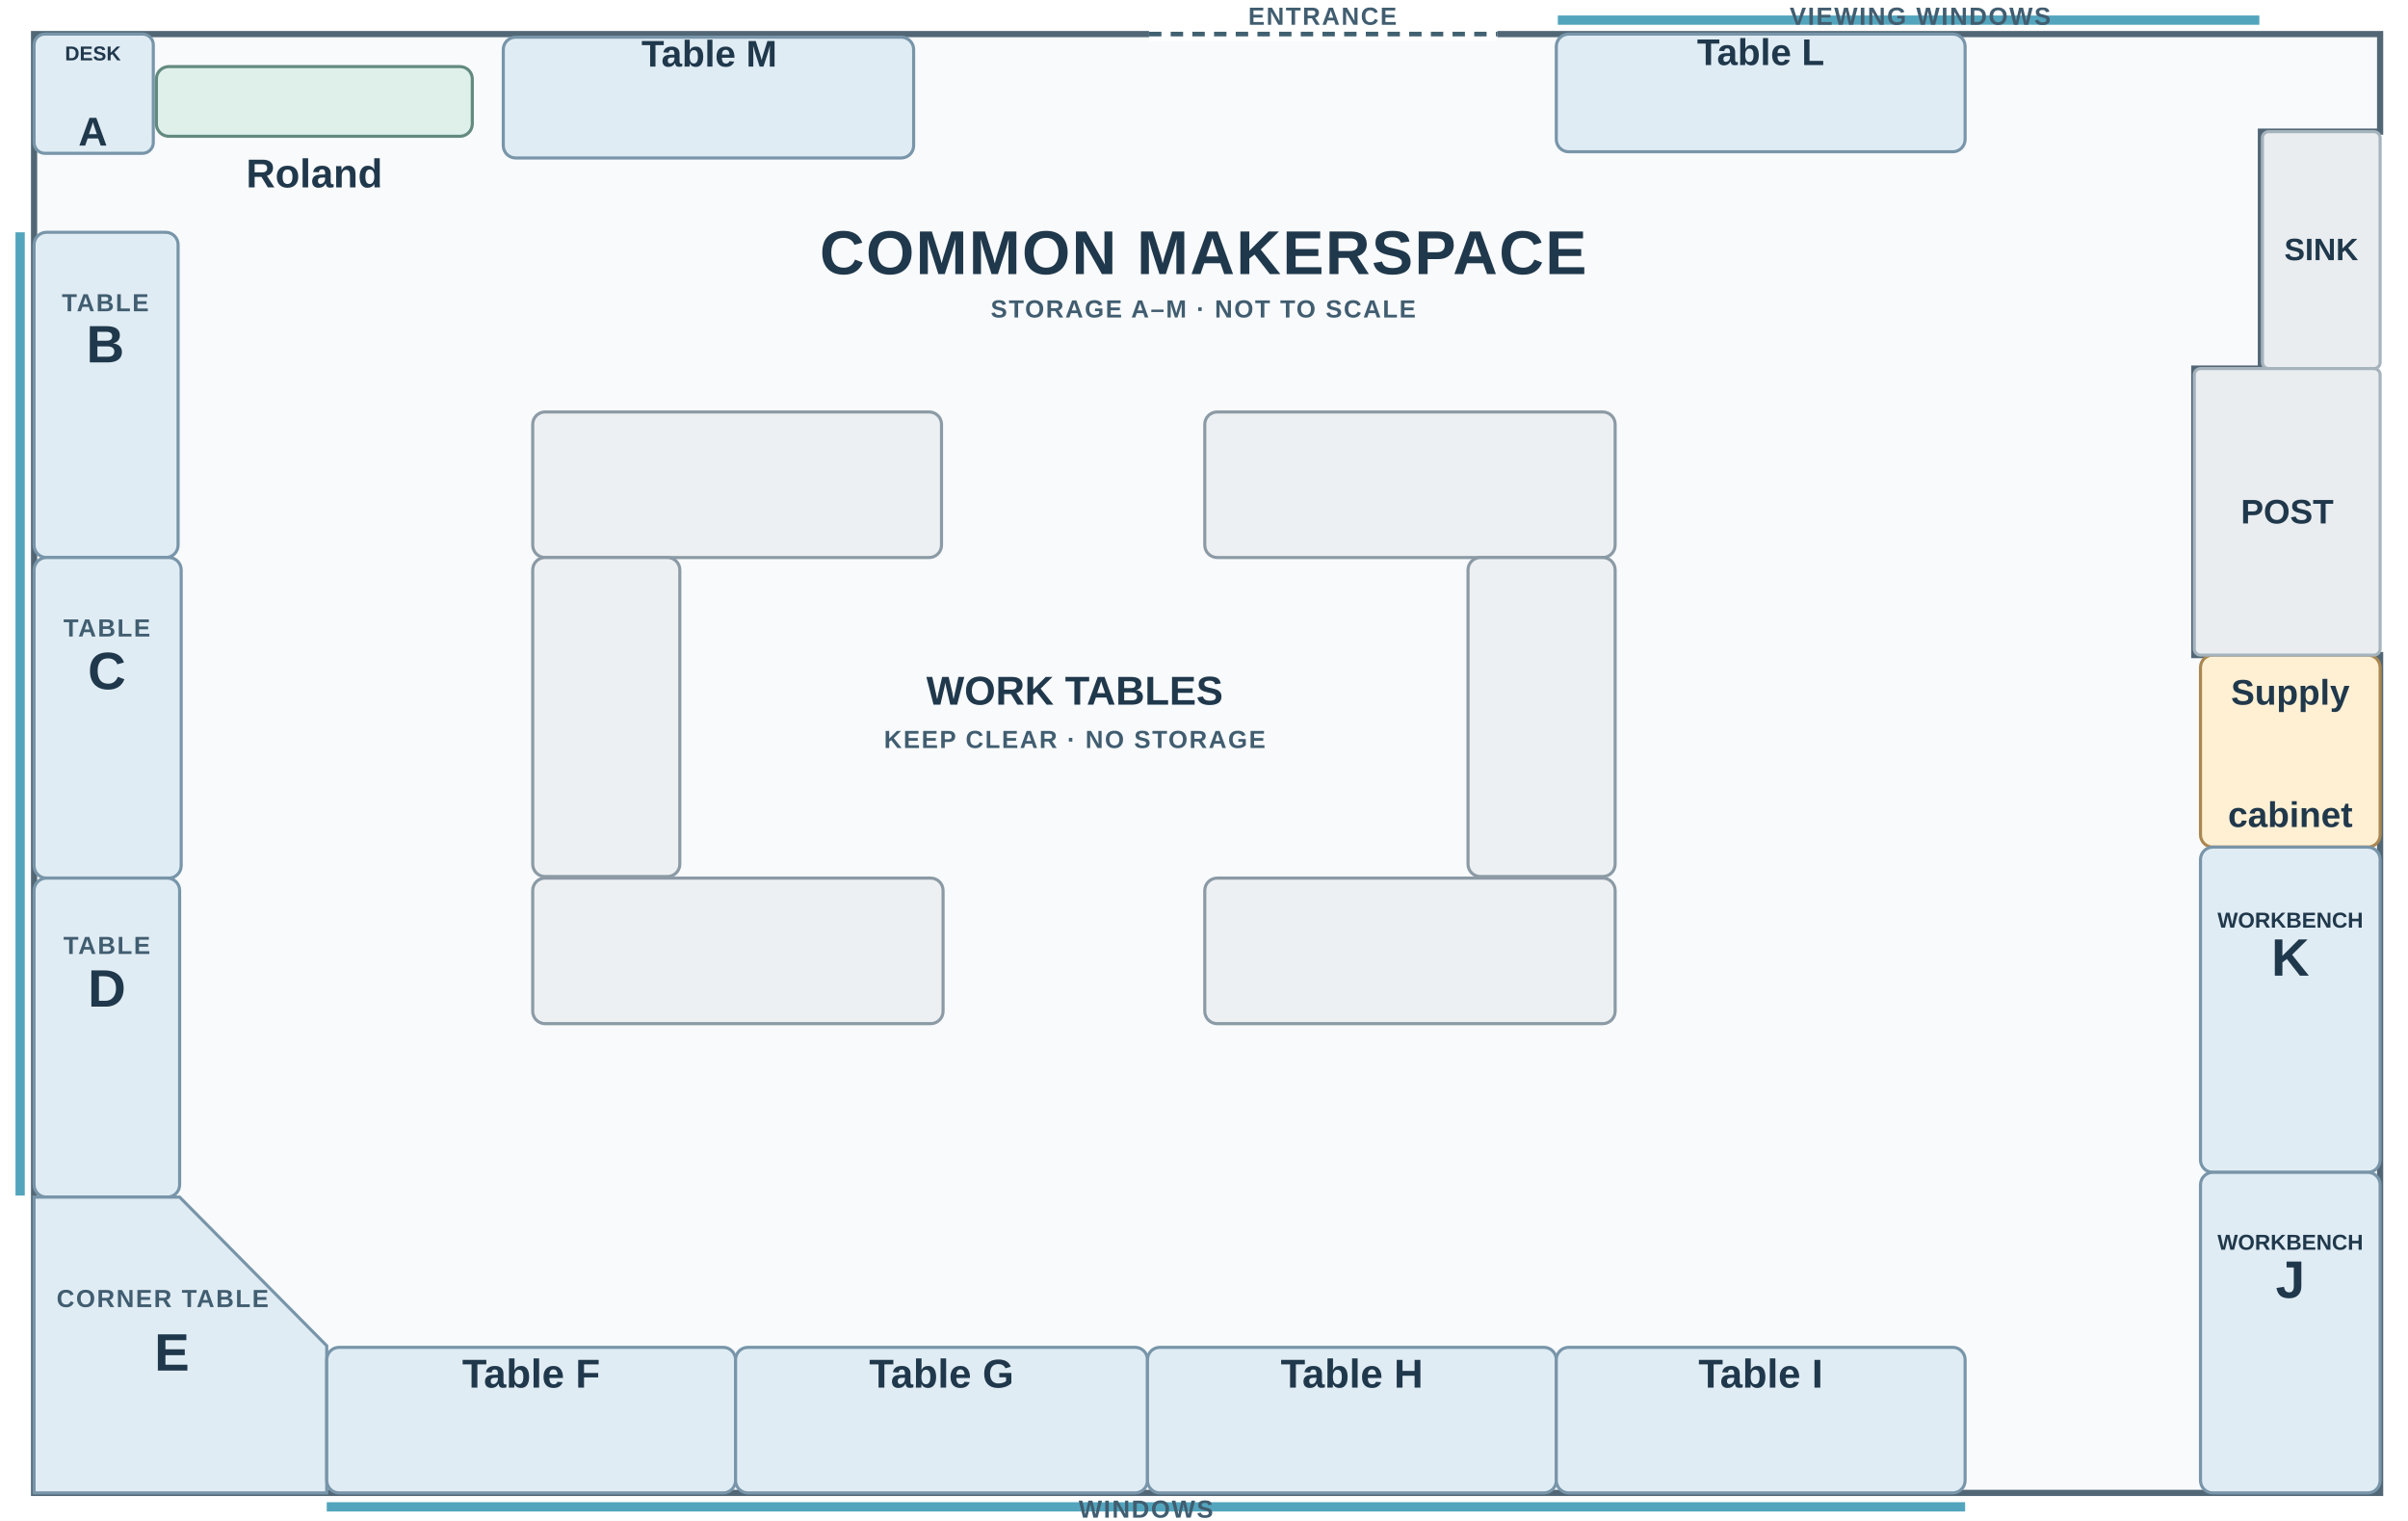
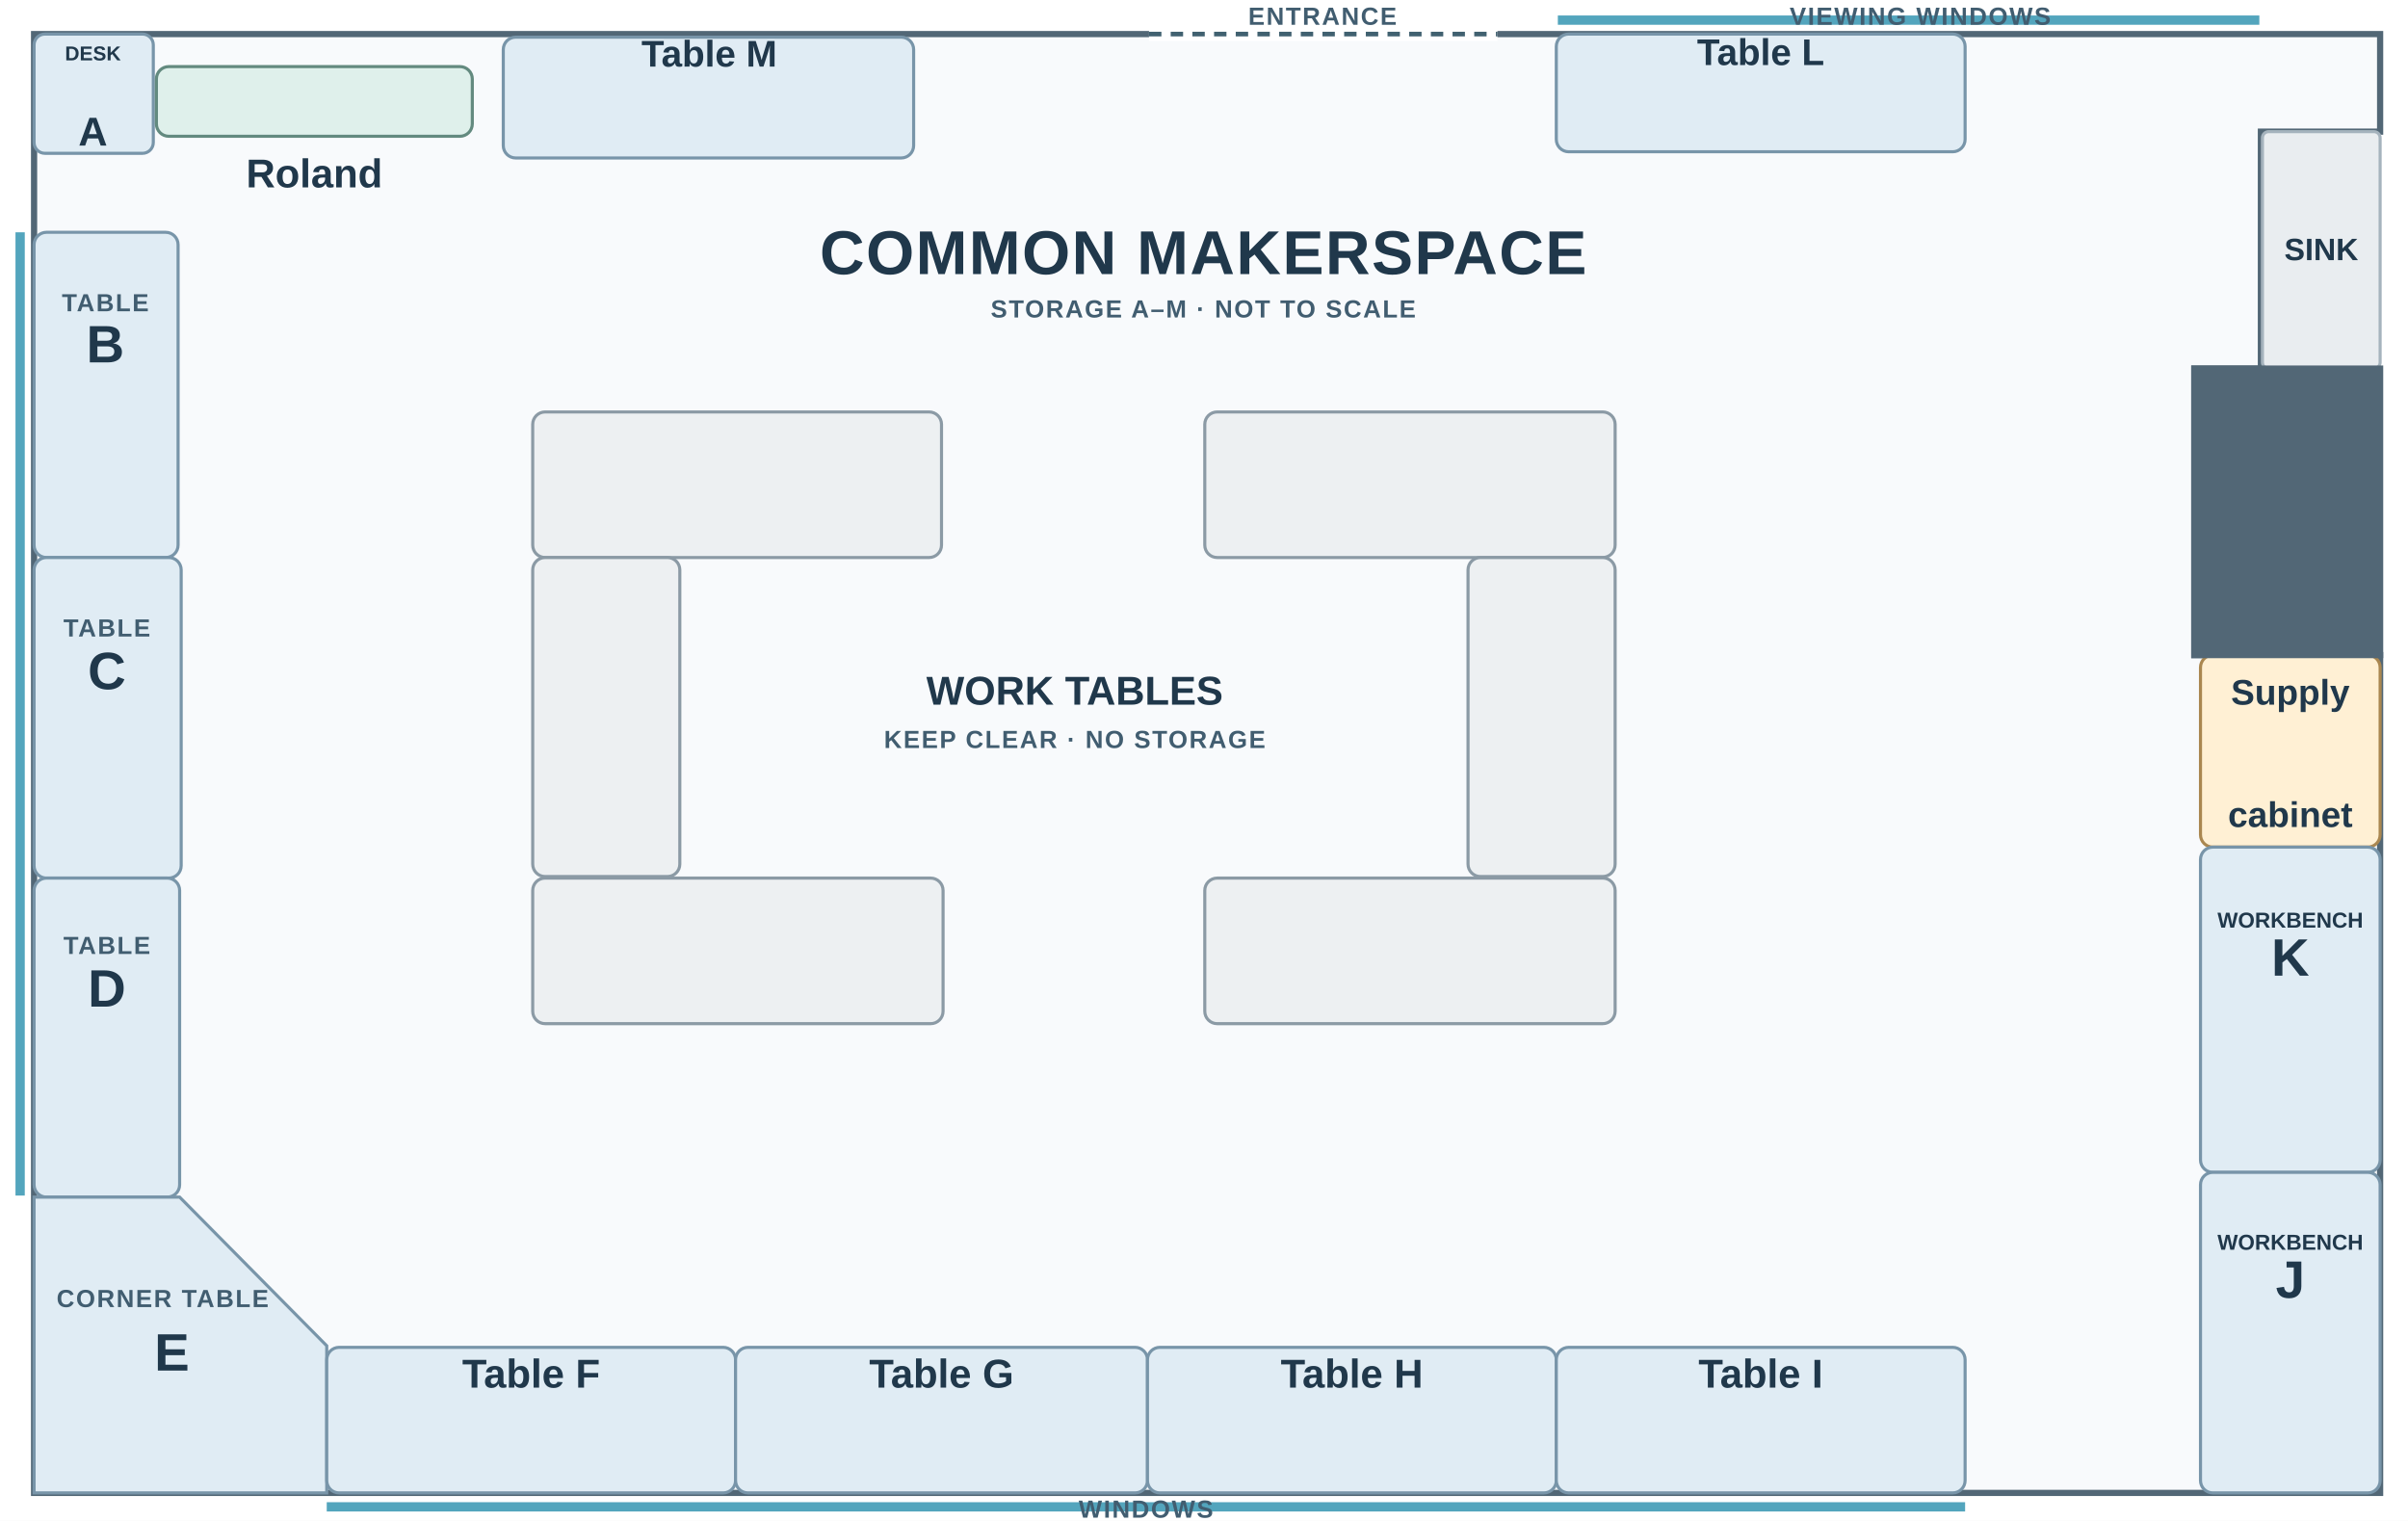
<svg xmlns="http://www.w3.org/2000/svg" width="1555" height="982" viewBox="0 0 1555 982" role="img" aria-labelledby="title description">
  <style>
    text { font-family: "Segoe UI", Arial, sans-serif; fill: #20384b; text-anchor: middle; }
    .floor { fill: #f8fafc; stroke: #526776; stroke-width: 4; }
+     .wall { fill: #526776; stroke: #526776; stroke-width: 4; }
    .surface { fill: #e0ecf4; stroke: #7895a9; stroke-width: 2; }
    .island { fill: #edf0f2; stroke: #8b9aa5; stroke-width: 2; }
    .station { fill: #dff0eb; stroke: #638a7f; stroke-width: 2; }
    .cabinet { fill: #fff0d4; stroke: #aa8750; stroke-width: 2; }
    .landmark { fill: #e9edf0; stroke: #a5b3bd; stroke-width: 2; }
    .label { font-size: 26px; font-weight: 600; }
    .letter { font-size: 34px; font-weight: 700; }
    .small { font-size: 16px; font-weight: 600; letter-spacing: 1px; fill: #415d70; }
    .window { stroke: #53a5bd; stroke-width: 6; }
    .entry { stroke: #416170; stroke-width: 3; stroke-dasharray: 8 6; }
  </style>
  <rect width="1555" height="982" fill="#fff" />
  <path class="floor" d="M22 22H1537V85H1460V238H1417V423H1537V964H22Z" />
  <path d="M742 22H967" stroke="#fff" stroke-width="9" />
  <path class="entry" d="M742 22H967" />
  <text class="small" x="854" y="16">ENTRANCE</text>
  <path class="window" d="M1006 13H1459M13 150V772M211 973H1269" />
  <text class="small" x="1240" y="16">VIEWING WINDOWS</text>
  <text class="small" x="740" y="980">WINDOWS</text>
  <text x="777" y="177" font-size="40" font-weight="700" letter-spacing="1">COMMON MAKERSPACE</text>
  <text class="small" x="777" y="205">STORAGE A–M · NOT TO SCALE</text>
  <g data-location-id="loc-common-desk-1" data-storage-letter="A">
    <rect class="surface" x="22" y="22" width="77" height="77" rx="7" />
    <text x="60" y="39" font-size="13" font-weight="600">DESK</text>
    <text x="60" y="94" font-size="26" font-weight="700">A</text>
  </g>
  <g data-location-id="loc-common-roland">
    <rect class="station" x="101" y="43" width="204" height="45" rx="8" />
    <text class="label" x="203" y="121">Roland</text>
  </g>
  <g data-location-id="loc-common-table-13" data-storage-letter="M">
    <rect class="surface" x="325" y="24" width="265" height="78" rx="8" />
    <text x="458" y="43" font-size="24" font-weight="600">Table M</text>
  </g>
  <g data-location-id="loc-common-table-14" data-storage-letter="L">
    <rect class="surface" x="1005" y="22" width="264" height="76" rx="8" />
    <text x="1137" y="42" font-size="24" font-weight="600">Table L</text>
  </g>
  <g data-location-id="loc-common-table-9" data-storage-letter="B">
    <rect class="surface" x="22" y="150" width="93" height="210" rx="8" />
    <text class="small" x="68" y="201">TABLE</text>
    <text class="letter" x="68" y="234">B</text>
  </g>
  <g data-location-id="loc-common-table-8" data-storage-letter="C">
    <rect class="surface" x="22" y="360" width="95" height="207" rx="8" />
    <text class="small" x="69" y="411">TABLE</text>
    <text class="letter" x="69" y="445">C</text>
  </g>
  <g data-location-id="loc-common-table-7" data-storage-letter="D">
    <rect class="surface" x="22" y="567" width="94" height="206" rx="8" />
    <text class="small" x="69" y="616">TABLE</text>
    <text class="letter" x="69" y="650">D</text>
  </g>
  <g data-location-id="loc-common-table-6-5" data-storage-letter="E">
    <path class="surface" d="M22 773H116L211 869V964H22Z" />
    <text class="small" x="105" y="844">CORNER TABLE</text>
    <text class="letter" x="111" y="885">E</text>
  </g>
  <g data-location-id="loc-common-table-6" data-storage-letter="F">
    <rect class="surface" x="211" y="870" width="264" height="94" rx="8" />
    <text class="label" x="343" y="896">Table F</text>
  </g>
  <g data-location-id="loc-common-table-5" data-storage-letter="G">
    <rect class="surface" x="475" y="870" width="266" height="94" rx="8" />
    <text class="label" x="608" y="896">Table G</text>
  </g>
  <g data-location-id="loc-common-table-10" data-storage-letter="H">
    <rect class="surface" x="741" y="870" width="264" height="94" rx="8" />
    <text class="label" x="873" y="896">Table H</text>
  </g>
  <g data-location-id="loc-common-table-4" data-storage-letter="I">
    <rect class="surface" x="1005" y="870" width="264" height="94" rx="8" />
    <text class="label" x="1137" y="896">Table I</text>
  </g>
  <g data-work-tables="true">
    <rect class="island" x="344" y="266" width="264" height="94" rx="8" />
    <rect class="island" x="344" y="360" width="95" height="206" rx="8" />
    <rect class="island" x="344" y="567" width="265" height="94" rx="8" />
    <rect class="island" x="778" y="266" width="265" height="94" rx="8" />
    <rect class="island" x="948" y="360" width="95" height="206" rx="8" />
    <rect class="island" x="778" y="567" width="265" height="94" rx="8" />
    <text class="label" x="694" y="455">WORK TABLES</text>
    <text class="small" x="694" y="483">KEEP CLEAR · NO STORAGE</text>
  </g>
  <g data-location-id="loc-common-supply-cabinet">
    <rect class="cabinet" x="1421" y="423" width="116" height="124" rx="8" />
    <text x="1479" y="455" font-size="23" font-weight="600">Supply</text>
    <text x="1479" y="534" font-size="23" font-weight="600">cabinet</text>
  </g>
  <g data-location-id="loc-common-workbench-17" data-storage-letter="K">
    <rect class="surface" x="1421" y="547" width="116" height="210" rx="8" />
    <text x="1479" y="599" font-size="14" font-weight="600">WORKBENCH</text>
    <text class="letter" x="1479" y="630">K</text>
  </g>
  <g data-location-id="loc-common-workbench-2" data-storage-letter="J">
    <rect class="surface" x="1421" y="757" width="116" height="207" rx="8" />
    <text x="1479" y="807" font-size="14" font-weight="600">WORKBENCH</text>
    <text class="letter" x="1479" y="838">J</text>
  </g>
  <rect class="landmark" x="1461" y="85" width="76" height="153" rx="4" />
  <text x="1499" y="168" font-size="20" font-weight="600">SINK</text>
-   <rect class="landmark" x="1417" y="238" width="120" height="185" rx="4" />
-   <text x="1477" y="338" font-size="22" font-weight="600">POST</text>
+   <rect id="common-right-wall" class="wall" x="1417" y="238" width="120" height="185" />
</svg>
